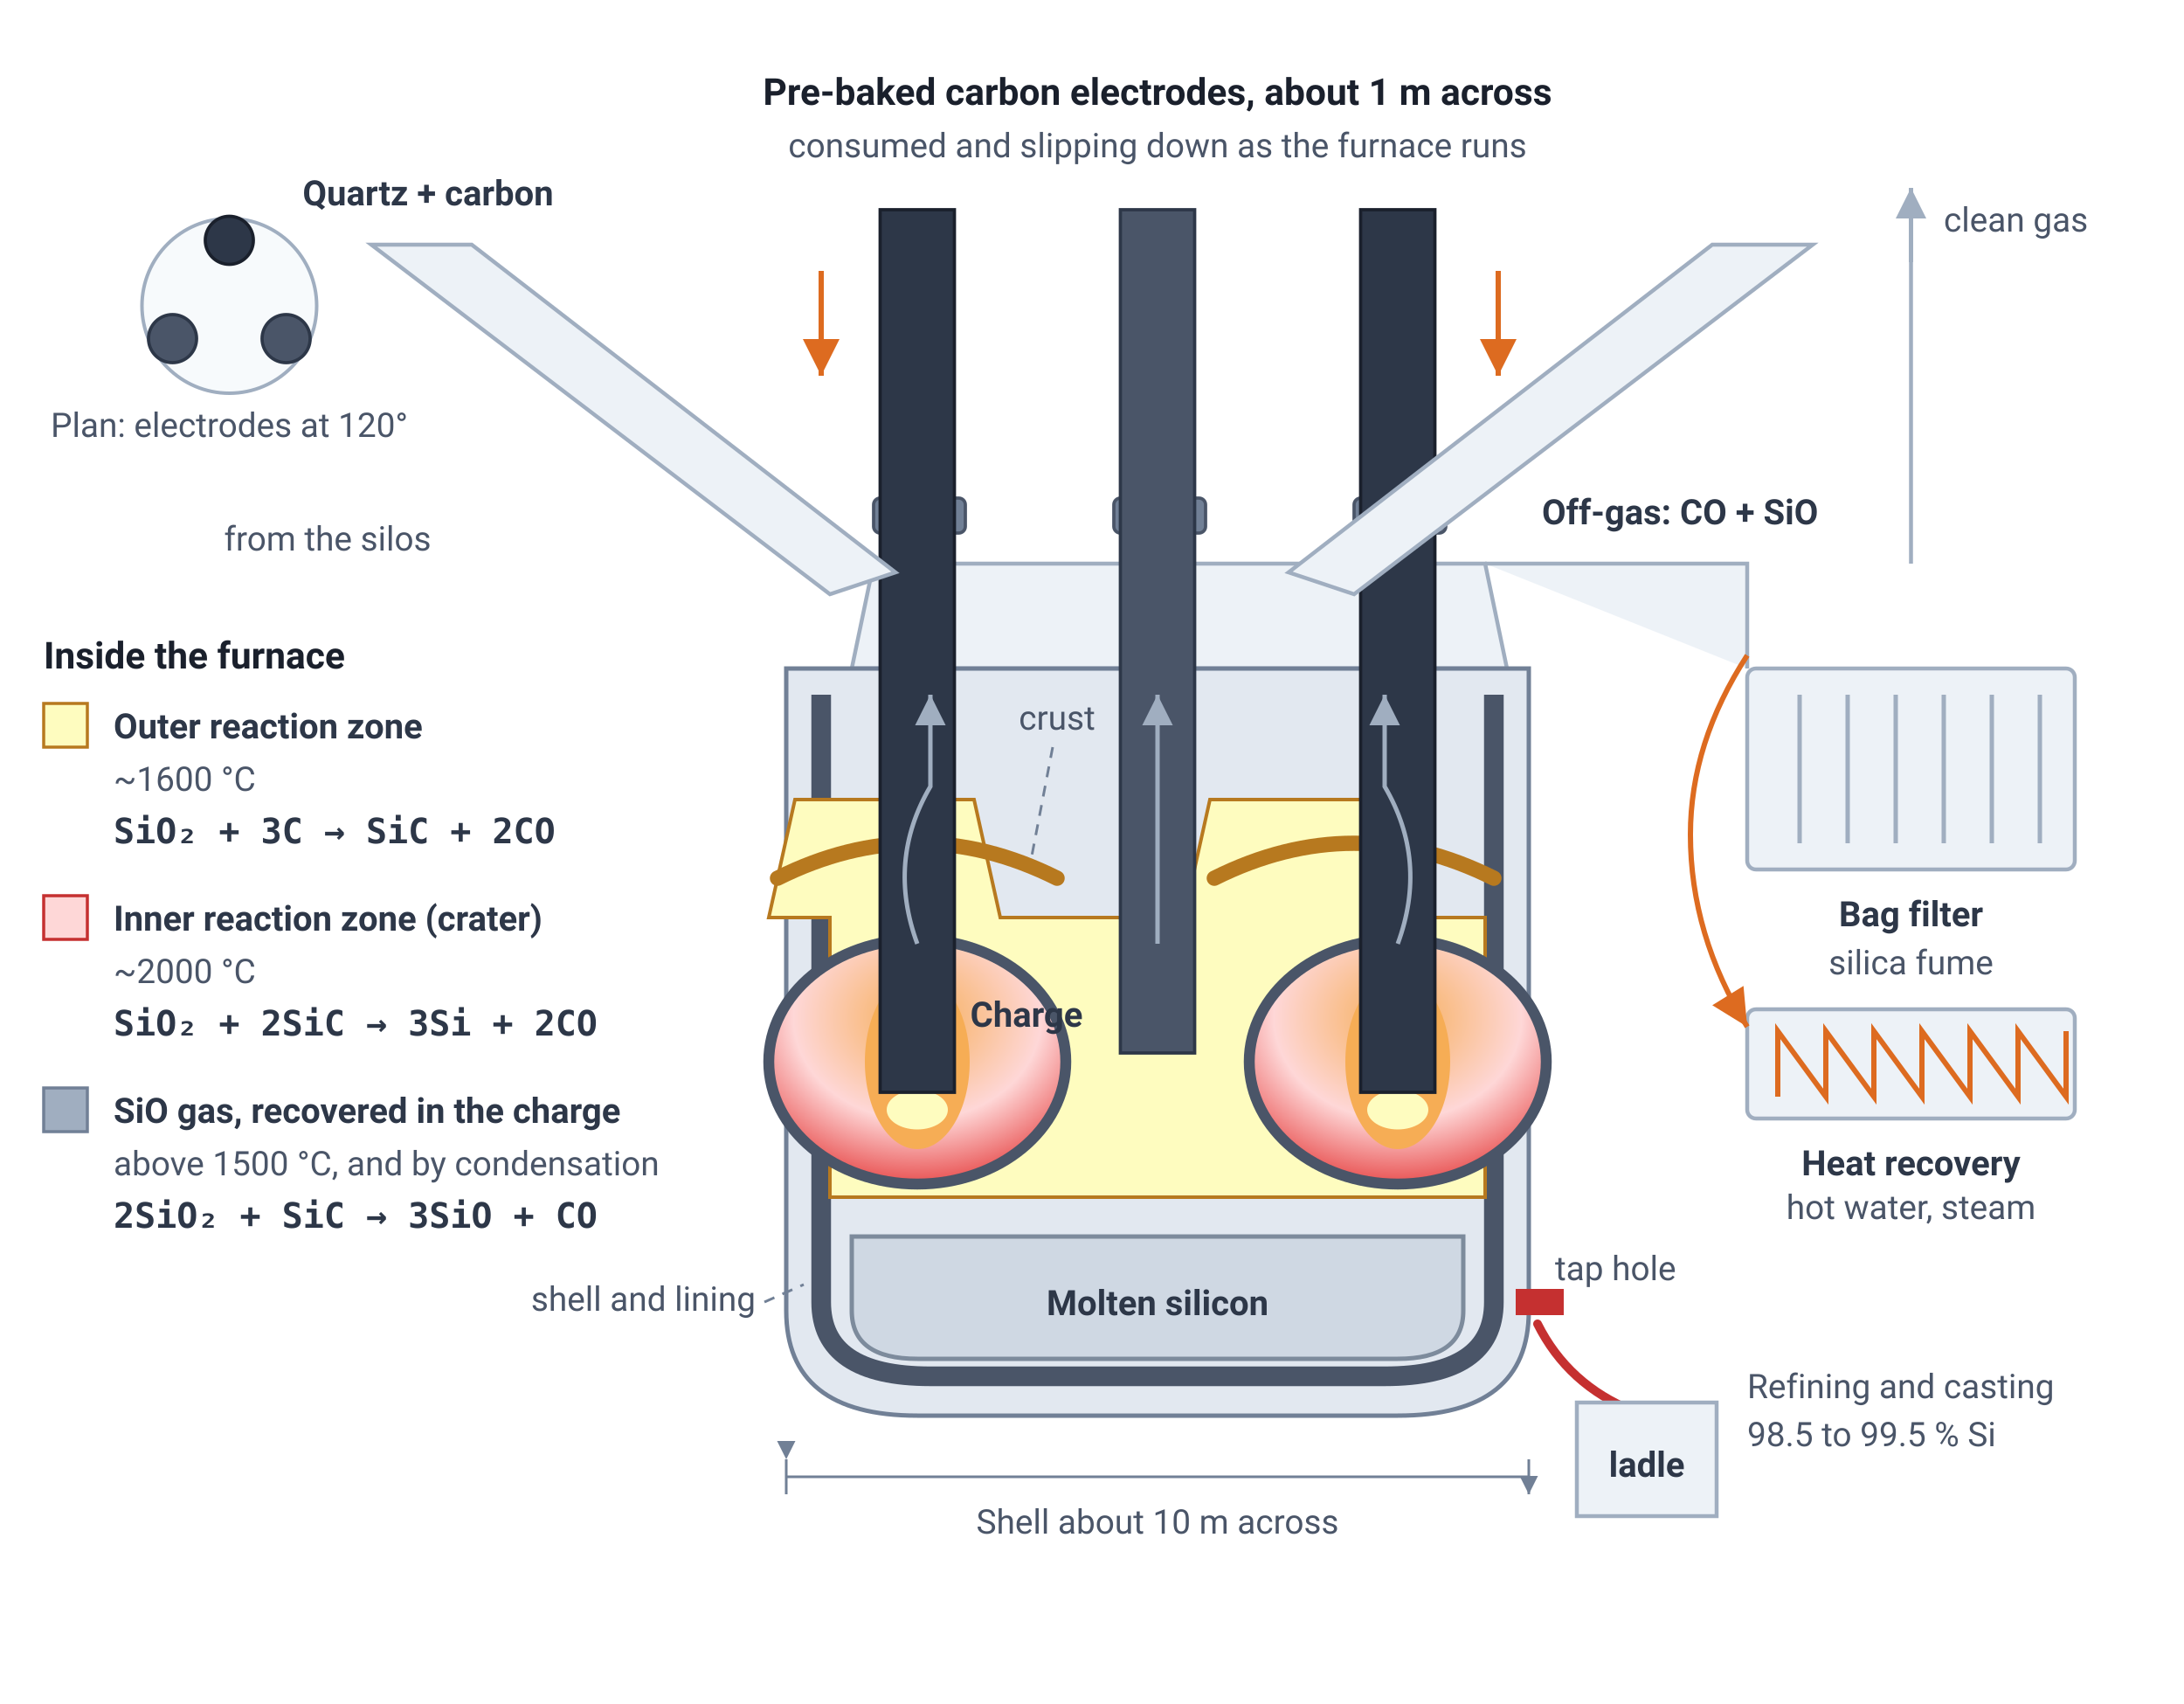
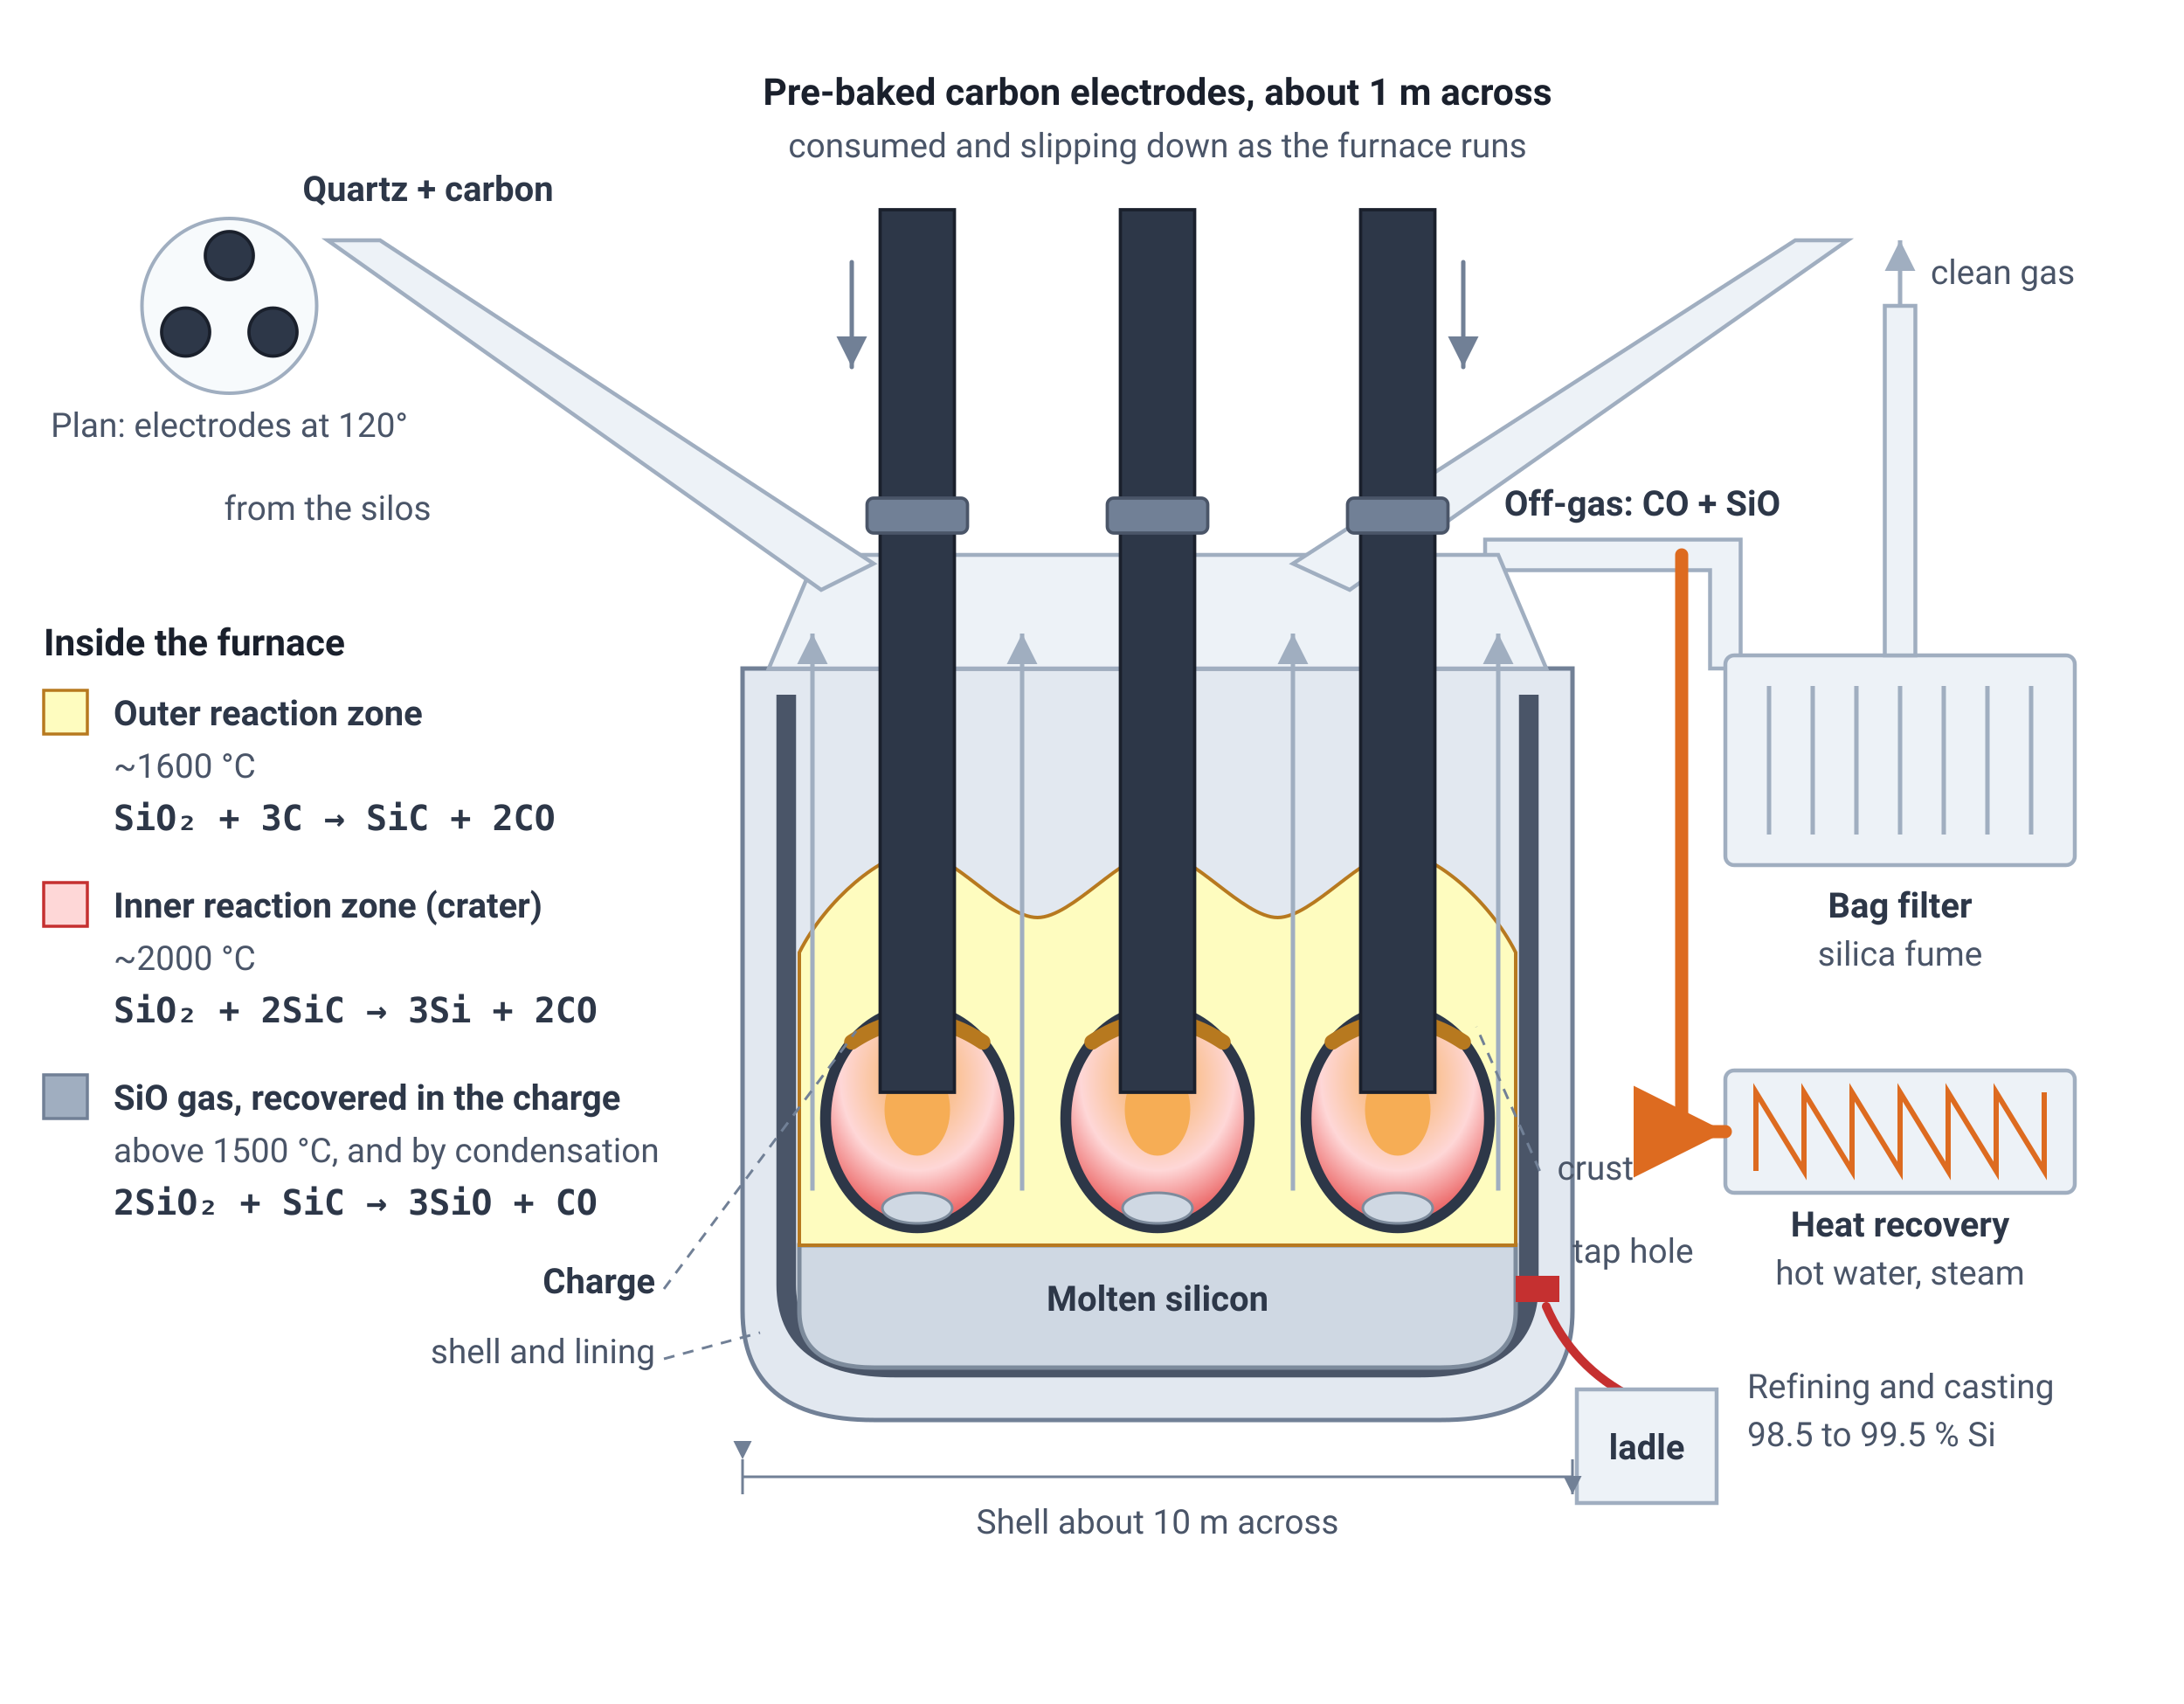
<svg xmlns="http://www.w3.org/2000/svg" width="1000" height="780" viewBox="0 0 1000 780" role="img">
  <rect width="1000" height="780" fill="#ffffff" />
  <style>
    .t { font: 600 17px system-ui, -apple-system, "Segoe UI", Roboto, sans-serif; fill: #1a202c; }
    .eq { font: 600 16px ui-monospace, "SFMono-Regular", Consolas, monospace; fill: #2d3748; }
    .s { font: 15.5px system-ui, -apple-system, "Segoe UI", Roboto, sans-serif; fill: #4a5568; }
    .in { font: 600 16px system-ui, -apple-system, "Segoe UI", Roboto, sans-serif; fill: #2d3748; }
    .lead { fill: none; stroke: #718096; stroke-width: 1.2; stroke-dasharray: 5 4; }
    .shell { fill: #e2e8f0; stroke: #718096; stroke-width: 2; }
    .lining { fill: none; stroke: #4a5568; stroke-width: 9; }
    .charge { fill: #fefcbf; stroke: #b7791f; stroke-width: 1.6; }
    .crust { fill: none; stroke: #b7791f; stroke-width: 7; stroke-linecap: round; }
-     .crater { fill: url(#craterGlow); stroke: #4a5568; stroke-width: 5; }
+     .crater { fill: url(#craterGlow); stroke: #2d3748; stroke-width: 5; }
    .metal { fill: #cfd8e3; stroke: #7d8b9c; stroke-width: 2; }
    .rod { fill: #2d3748; stroke: #1a202c; stroke-width: 1.5; }
-     .rodBack { fill: #4a5568; stroke: #2d3748; stroke-width: 1.5; }
    .clamp { fill: #718096; stroke: #4a5568; stroke-width: 1.5; }
    .gas { fill: none; stroke: #a0aec0; stroke-width: 2; }
    .duct { fill: #edf2f7; stroke: #a0aec0; stroke-width: 1.8; }
    .heat { fill: none; stroke: #dd6b20; stroke-width: 2.4; }
+     .hpipe { fill: none; stroke: #dd6b20; stroke-width: 6; stroke-linejoin: round; stroke-linecap: round; }
    .pour { fill: none; stroke: #c53030; stroke-width: 4; stroke-linecap: round; }
    .dim { fill: none; stroke: #718096; stroke-width: 1.2; }
+     .slip { fill: none; stroke: #718096; stroke-width: 2; stroke-linecap: round; }
  </style>
  <defs>
    <marker id="fArrow" markerWidth="9" markerHeight="9" refX="7" refY="3.5" orient="auto">
      <path d="M0,0 L7,3.5 L0,7 z" fill="#a0aec0" />
    </marker>
    <marker id="hArrow" markerWidth="9" markerHeight="9" refX="7" refY="3.5" orient="auto">
      <path d="M0,0 L7,3.5 L0,7 z" fill="#dd6b20" />
    </marker>
    <marker id="dArrow" markerWidth="9" markerHeight="9" refX="7" refY="3.5" orient="auto">
      <path d="M0,0 L7,3.5 L0,7 z" fill="#718096" />
    </marker>
    <radialGradient id="craterGlow" cx="50%" cy="32%" r="72%">
      <stop offset="0%" stop-color="#f6ad55" />
      <stop offset="58%" stop-color="#fed7d7" />
      <stop offset="100%" stop-color="#e53e3e" />
    </radialGradient>
  </defs>
-   <text class="t" x="20" y="306">Inside the furnace</text>
-   <rect x="20" y="322" width="20" height="20" fill="#fefcbf" stroke="#b7791f" stroke-width="1.4" />
-   <text class="in" x="52" y="338">Outer reaction zone</text>
-   <text class="s" x="52" y="362">~1600 °C</text>
-   <text class="eq" x="52" y="386">SiO₂ + 3C → SiC + 2CO</text>
-   <rect x="20" y="410" width="20" height="20" fill="#fed7d7" stroke="#c53030" stroke-width="1.4" />
-   <text class="in" x="52" y="426">Inner reaction zone (crater)</text>
-   <text class="s" x="52" y="450">~2000 °C</text>
-   <text class="eq" x="52" y="474">SiO₂ + 2SiC → 3Si + 2CO</text>
-   <rect x="20" y="498" width="20" height="20" fill="#a0aec0" stroke="#718096" stroke-width="1.4" />
-   <text class="in" x="52" y="514">SiO gas, recovered in the charge</text>
-   <text class="s" x="52" y="538">above 1500 °C, and by condensation</text>
-   <text class="eq" x="52" y="562">2SiO₂ + SiC → 3SiO + CO</text>
  <circle cx="105" cy="140" r="40" fill="#f7fafc" stroke="#a0aec0" stroke-width="1.6" />
-   <circle cx="105" cy="110" r="11" class="rod" />
-   <circle cx="79" cy="155" r="11" class="rodBack" />
-   <circle cx="131" cy="155" r="11" class="rodBack" />
+   <circle cx="105" cy="117" r="11" class="rod" />
+   <circle cx="85" cy="152" r="11" class="rod" />
+   <circle cx="125" cy="152" r="11" class="rod" />
  <text class="s" x="105" y="200" text-anchor="middle">Plan: electrodes at 120°</text>
-   <path class="duct" d="M390,306 L690,306 L680,258 L400,258 Z" />
-   <path class="duct" d="M680,258 L800,258 L800,306" />
-   <rect class="duct" x="800" y="306" width="150" height="92" rx="4" />
-   <path class="gas" d="M824,318 L824,386 M846,318 L846,386 M868,318 L868,386 M890,318 L890,386 M912,318 L912,386 M934,318 L934,386" />
-   <text class="in" x="875" y="424" text-anchor="middle">Bag filter</text>
-   <text class="s" x="875" y="446" text-anchor="middle">silica fume</text>
-   <path class="duct" d="M875,258 L875,120" />
-   <path class="gas" d="M875,120 L875,86" marker-end="url(#fArrow)" />
-   <text class="s" x="890" y="106">clean gas</text>
-   <rect class="duct" x="800" y="462" width="150" height="50" rx="4" />
-   <path class="heat" d="M814,502 L814,472 L836,502 L836,472 L858,502 L858,472 L880,502 L880,472 L902,502 L902,472 L924,502 L924,472 L946,502 L946,472" />
-   <text class="in" x="875" y="538" text-anchor="middle">Heat recovery</text>
-   <text class="s" x="875" y="558" text-anchor="middle">hot water, steam</text>
-   <path class="heat" d="M800,300 Q774,340 774,382 Q774,428 800,470" marker-end="url(#hArrow)" />
-   <path class="shell" d="M360,306 L360,600 Q360,648 420,648 L640,648 Q700,648 700,600 L700,306 Z" />
-   <path class="lining" d="M376,318 L376,596 Q376,630 426,630 L634,630 Q684,630 684,596 L684,318" />
-   <path class="charge" d="M380,420 L380,548 L680,548 L680,420 L648,420 L636,366 L554,366 L542,420 L458,420 L446,366 L364,366 L352,420 Z" />
-   <path class="crust" d="M356,402 Q420,370 484,402" />
-   <path class="crust" d="M556,402 Q620,370 684,402" />
-   <ellipse class="crater" cx="420" cy="486" rx="68" ry="56" />
-   <ellipse class="crater" cx="640" cy="486" rx="68" ry="56" />
-   <ellipse cx="420" cy="486" rx="24" ry="40" fill="#f6ad55" />
-   <ellipse cx="640" cy="486" rx="24" ry="40" fill="#f6ad55" />
-   <ellipse cx="420" cy="508" rx="14" ry="9" fill="#fefcbf" />
-   <ellipse cx="640" cy="508" rx="14" ry="9" fill="#fefcbf" />
-   <path class="metal" d="M390,566 L670,566 L670,600 Q670,622 640,622 L420,622 Q390,622 390,600 Z" />
-   <rect class="clamp" x="400" y="228" width="42" height="16" rx="3" />
-   <rect class="clamp" x="510" y="228" width="42" height="16" rx="3" />
-   <rect class="clamp" x="620" y="228" width="42" height="16" rx="3" />
-   <rect class="rodBack" x="513" y="96" width="34" height="386" />
+   <text class="t" x="20" y="300">Inside the furnace</text>
+   <rect x="20" y="316" width="20" height="20" fill="#fefcbf" stroke="#b7791f" stroke-width="1.4" />
+   <text class="in" x="52" y="332">Outer reaction zone</text>
+   <text class="s" x="52" y="356">~1600 °C</text>
+   <text class="eq" x="52" y="380">SiO₂ + 3C → SiC + 2CO</text>
+   <rect x="20" y="404" width="20" height="20" fill="#fed7d7" stroke="#c53030" stroke-width="1.4" />
+   <text class="in" x="52" y="420">Inner reaction zone (crater)</text>
+   <text class="s" x="52" y="444">~2000 °C</text>
+   <text class="eq" x="52" y="468">SiO₂ + 2SiC → 3Si + 2CO</text>
+   <rect x="20" y="492" width="20" height="20" fill="#a0aec0" stroke="#718096" stroke-width="1.4" />
+   <text class="in" x="52" y="508">SiO gas, recovered in the charge</text>
+   <text class="s" x="52" y="532">above 1500 °C, and by condensation</text>
+   <text class="eq" x="52" y="556">2SiO₂ + SiC → 3SiO + CO</text>
+   <path class="duct" d="M680,247 L797,247 L797,306 L783,306 L783,261 L680,261 Z" />
+   <rect class="duct" x="790" y="300" width="160" height="96" rx="4" />
+   <path class="gas" d="M810,314 L810,382 M830,314 L830,382 M850,314 L850,382 M870,314 L870,382 M890,314 L890,382 M910,314 L910,382 M930,314 L930,382" />
+   <text class="in" x="870" y="420" text-anchor="middle">Bag filter</text>
+   <text class="s" x="870" y="442" text-anchor="middle">silica fume</text>
+   <rect class="duct" x="863" y="140" width="14" height="160" />
+   <path class="gas" d="M870,140 L870,110" marker-end="url(#fArrow)" />
+   <text class="s" x="884" y="130">clean gas</text>
+   <rect class="duct" x="790" y="490" width="160" height="56" rx="4" />
+   <path class="heat" d="M804,536 L804,500 L826,536 L826,500 L848,536 L848,500 L870,536 L870,500 L892,536 L892,500 L914,536 L914,500 L936,536 L936,500" />
+   <text class="in" x="870" y="566" text-anchor="middle">Heat recovery</text>
+   <text class="s" x="870" y="588" text-anchor="middle">hot water, steam</text>
+   <path class="hpipe" d="M770,254 L770,518 L790,518" marker-end="url(#hArrow)" />
+   <path class="shell" d="M340,306 L340,600 Q340,650 400,650 L660,650 Q720,650 720,600 L720,306 Z" />
+   <path class="lining" d="M360,318 L360,588 Q360,626 410,626 L650,626 Q700,626 700,588 L700,318" />
+   <path class="duct" d="M352,306 L708,306 L686,254 L374,254 Z" />
+   <path class="metal" d="M366,570 L694,570 L694,600 Q694,626 660,626 L400,626 Q366,626 366,600 Z" />
+   <path class="charge" d="M366,436 C378,412 404,390 420,390 C436,390 459,420 475,420 C491,420 514,390 530,390 C546,390 569,420 585,420 C601,420 624,390 640,390 C656,390 682,412 694,436 L694,570 L366,570 Z" />
+   <ellipse class="crater" cx="420" cy="512" rx="42" ry="50" />
+   <ellipse class="crater" cx="530" cy="512" rx="42" ry="50" />
+   <ellipse class="crater" cx="640" cy="512" rx="42" ry="50" />
+   <ellipse cx="420" cy="508" rx="15" ry="21" fill="#f6ad55" />
+   <ellipse cx="530" cy="508" rx="15" ry="21" fill="#f6ad55" />
+   <ellipse cx="640" cy="508" rx="15" ry="21" fill="#f6ad55" />
+   <ellipse cx="420" cy="553" rx="16" ry="7" fill="#cfd8e3" stroke="#7d8b9c" stroke-width="1.2" />
+   <ellipse cx="530" cy="553" rx="16" ry="7" fill="#cfd8e3" stroke="#7d8b9c" stroke-width="1.2" />
+   <ellipse cx="640" cy="553" rx="16" ry="7" fill="#cfd8e3" stroke="#7d8b9c" stroke-width="1.2" />
+   <path class="crust" d="M390,477 Q420,457 450,477" />
+   <path class="crust" d="M500,477 Q530,457 560,477" />
+   <path class="crust" d="M610,477 Q640,457 670,477" />
+   <path class="duct" d="M150,110 L376,270 L400,258 L174,110 Z" />
+   <path class="duct" d="M846,110 L618,270 L592,258 L822,110 Z" />
+   <text class="in" x="196" y="92" text-anchor="middle">Quartz + carbon</text>
+   <text class="s" x="150" y="238" text-anchor="middle">from the silos</text>
  <rect class="rod" x="403" y="96" width="34" height="404" />
+   <rect class="rod" x="513" y="96" width="34" height="404" />
  <rect class="rod" x="623" y="96" width="34" height="404" />
-   <path class="heat" d="M376,124 L376,172" marker-end="url(#hArrow)" />
-   <path class="heat" d="M686,124 L686,172" marker-end="url(#hArrow)" />
+   <rect class="clamp" x="397" y="228" width="46" height="16" rx="3" />
+   <rect class="clamp" x="507" y="228" width="46" height="16" rx="3" />
+   <rect class="clamp" x="617" y="228" width="46" height="16" rx="3" />
+   <path class="slip" d="M390,120 L390,168" marker-end="url(#dArrow)" />
+   <path class="slip" d="M670,120 L670,168" marker-end="url(#dArrow)" />
  <text class="t" x="530" y="48" text-anchor="middle">Pre-baked carbon electrodes, about 1 m across</text>
  <text class="s" x="530" y="72" text-anchor="middle">consumed and slipping down as the furnace runs</text>
-   <path class="duct" d="M170,112 L380,272 L410,262 L216,112 Z" />
-   <path class="duct" d="M830,112 L620,272 L590,262 L784,112 Z" />
-   <text class="in" x="196" y="94" text-anchor="middle">Quartz + carbon</text>
-   <text class="s" x="150" y="252" text-anchor="middle">from the silos</text>
-   <path class="gas" d="M420,432 Q406,394 426,360 L426,318" marker-end="url(#fArrow)" />
-   <path class="gas" d="M640,432 Q654,394 634,360 L634,318" marker-end="url(#fArrow)" />
-   <path class="gas" d="M530,432 L530,318" marker-end="url(#fArrow)" />
-   <text class="in" x="706" y="240">Off-gas: CO + SiO</text>
-   <text class="in" x="470" y="470" text-anchor="middle">Charge</text>
-   <text class="in" x="530" y="602" text-anchor="middle">Molten silicon</text>
-   <text class="s" x="484" y="334" text-anchor="middle">crust</text>
-   <path class="lead" d="M482,342 L472,394" />
-   <text class="s" x="346" y="600" text-anchor="end">shell and lining</text>
-   <path class="lead" d="M350,596 L368,588" />
-   <rect x="694" y="590" width="22" height="12" fill="#c53030" />
-   <path class="pour" d="M704,606 Q718,634 748,646" />
-   <path class="duct" d="M722,642 L786,642 L786,694 L722,694 Z" />
-   <text class="in" x="754" y="676" text-anchor="middle">ladle</text>
-   <text class="s" x="712" y="586">tap hole</text>
+   <path class="gas" d="M372,545 L372,290" marker-end="url(#fArrow)" />
+   <path class="gas" d="M468,545 L468,290" marker-end="url(#fArrow)" />
+   <path class="gas" d="M592,545 L592,290" marker-end="url(#fArrow)" />
+   <path class="gas" d="M686,545 L686,290" marker-end="url(#fArrow)" />
+   <text class="in" x="752" y="236" text-anchor="middle">Off-gas: CO + SiO</text>
+   <text class="in" x="530" y="600" text-anchor="middle">Molten silicon</text>
+   <text class="in" x="300" y="592" text-anchor="end">Charge</text>
+   <path class="lead" d="M304,590 L392,472" />
+   <text class="s" x="748" y="540" text-anchor="end">crust</text>
+   <path class="lead" d="M705,536 L676,470" />
+   <text class="s" x="300" y="624" text-anchor="end">shell and lining</text>
+   <path class="lead" d="M304,622 L348,610" />
+   <rect x="694" y="584" width="20" height="12" fill="#c53030" />
+   <path class="pour" d="M708,598 Q720,626 748,640" />
+   <path class="duct" d="M722,636 L786,636 L786,688 L722,688 Z" />
+   <text class="in" x="754" y="668" text-anchor="middle">ladle</text>
+   <text class="s" x="720" y="578">tap hole</text>
  <text class="s" x="800" y="640">Refining and casting</text>
  <text class="s" x="800" y="662">98.5 to 99.5 % Si</text>
-   <path class="dim" d="M360,668 L360,684 M360,676 L700,676 M700,668 L700,684" marker-start="url(#dArrow)" marker-end="url(#dArrow)" />
+   <path class="dim" d="M340,668 L340,684 M340,676 L720,676 M720,668 L720,684" marker-start="url(#dArrow)" marker-end="url(#dArrow)" />
  <text class="s" x="530" y="702" text-anchor="middle">Shell about 10 m across</text>
</svg>
